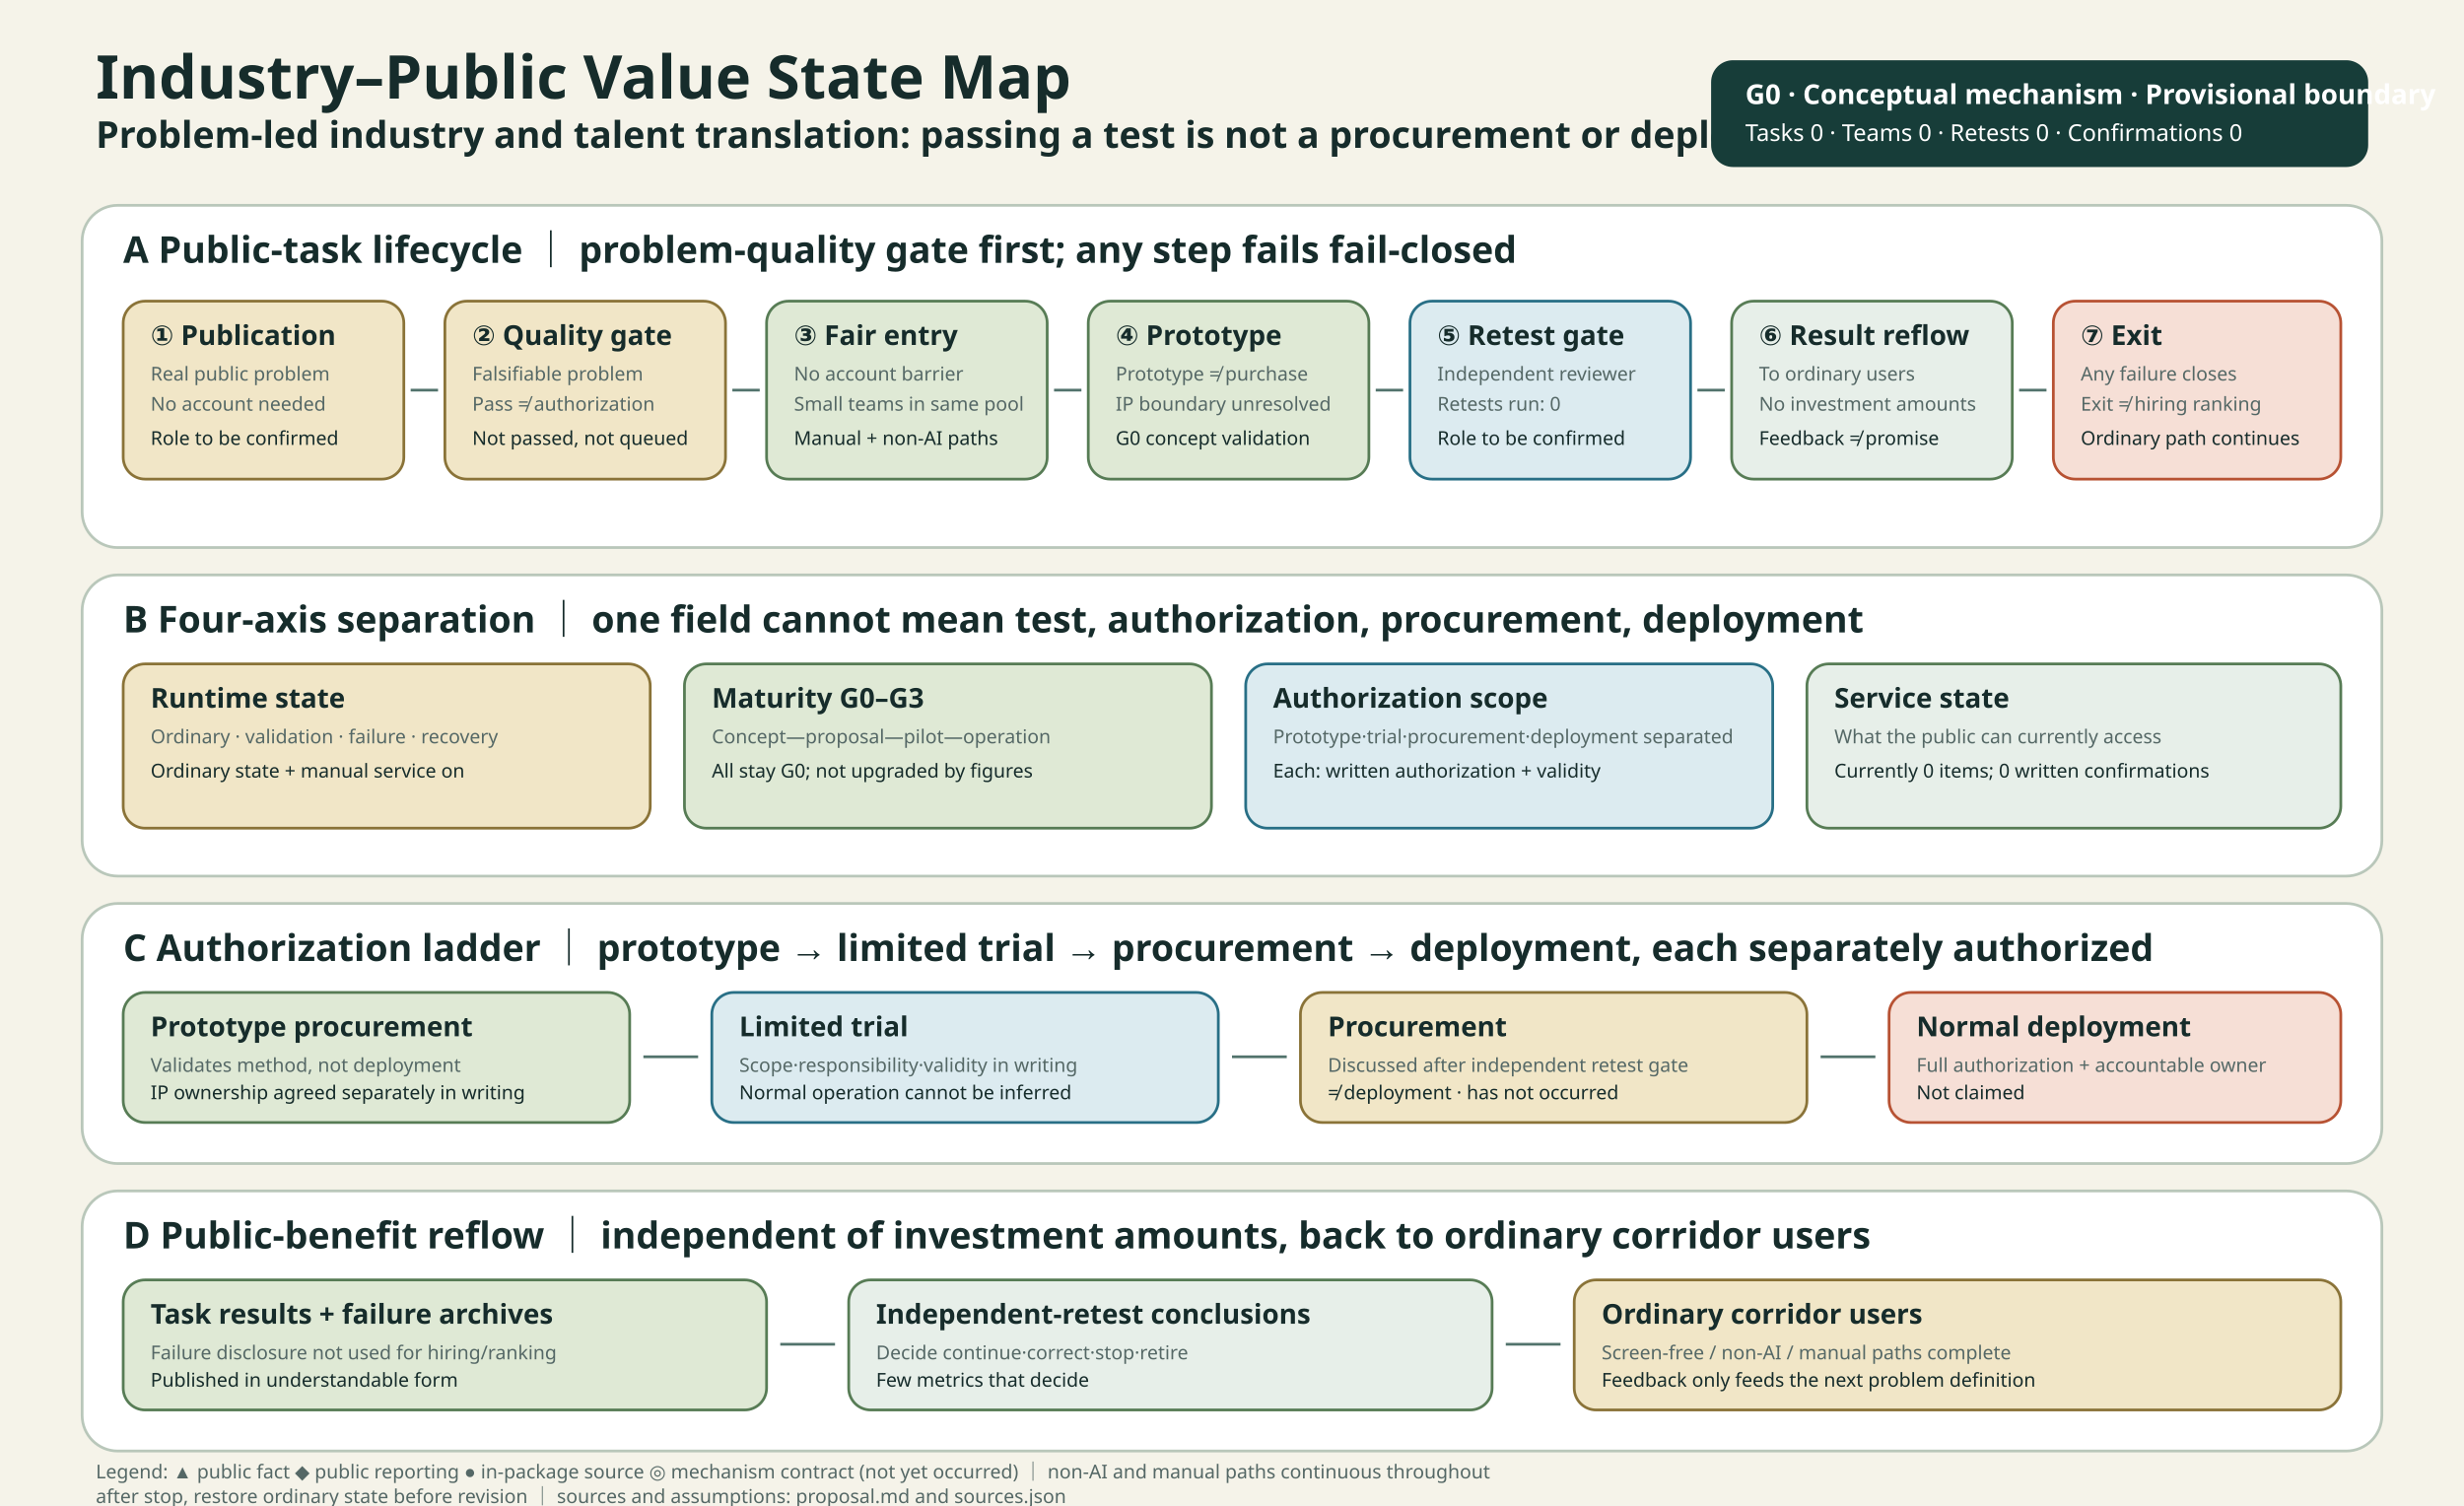
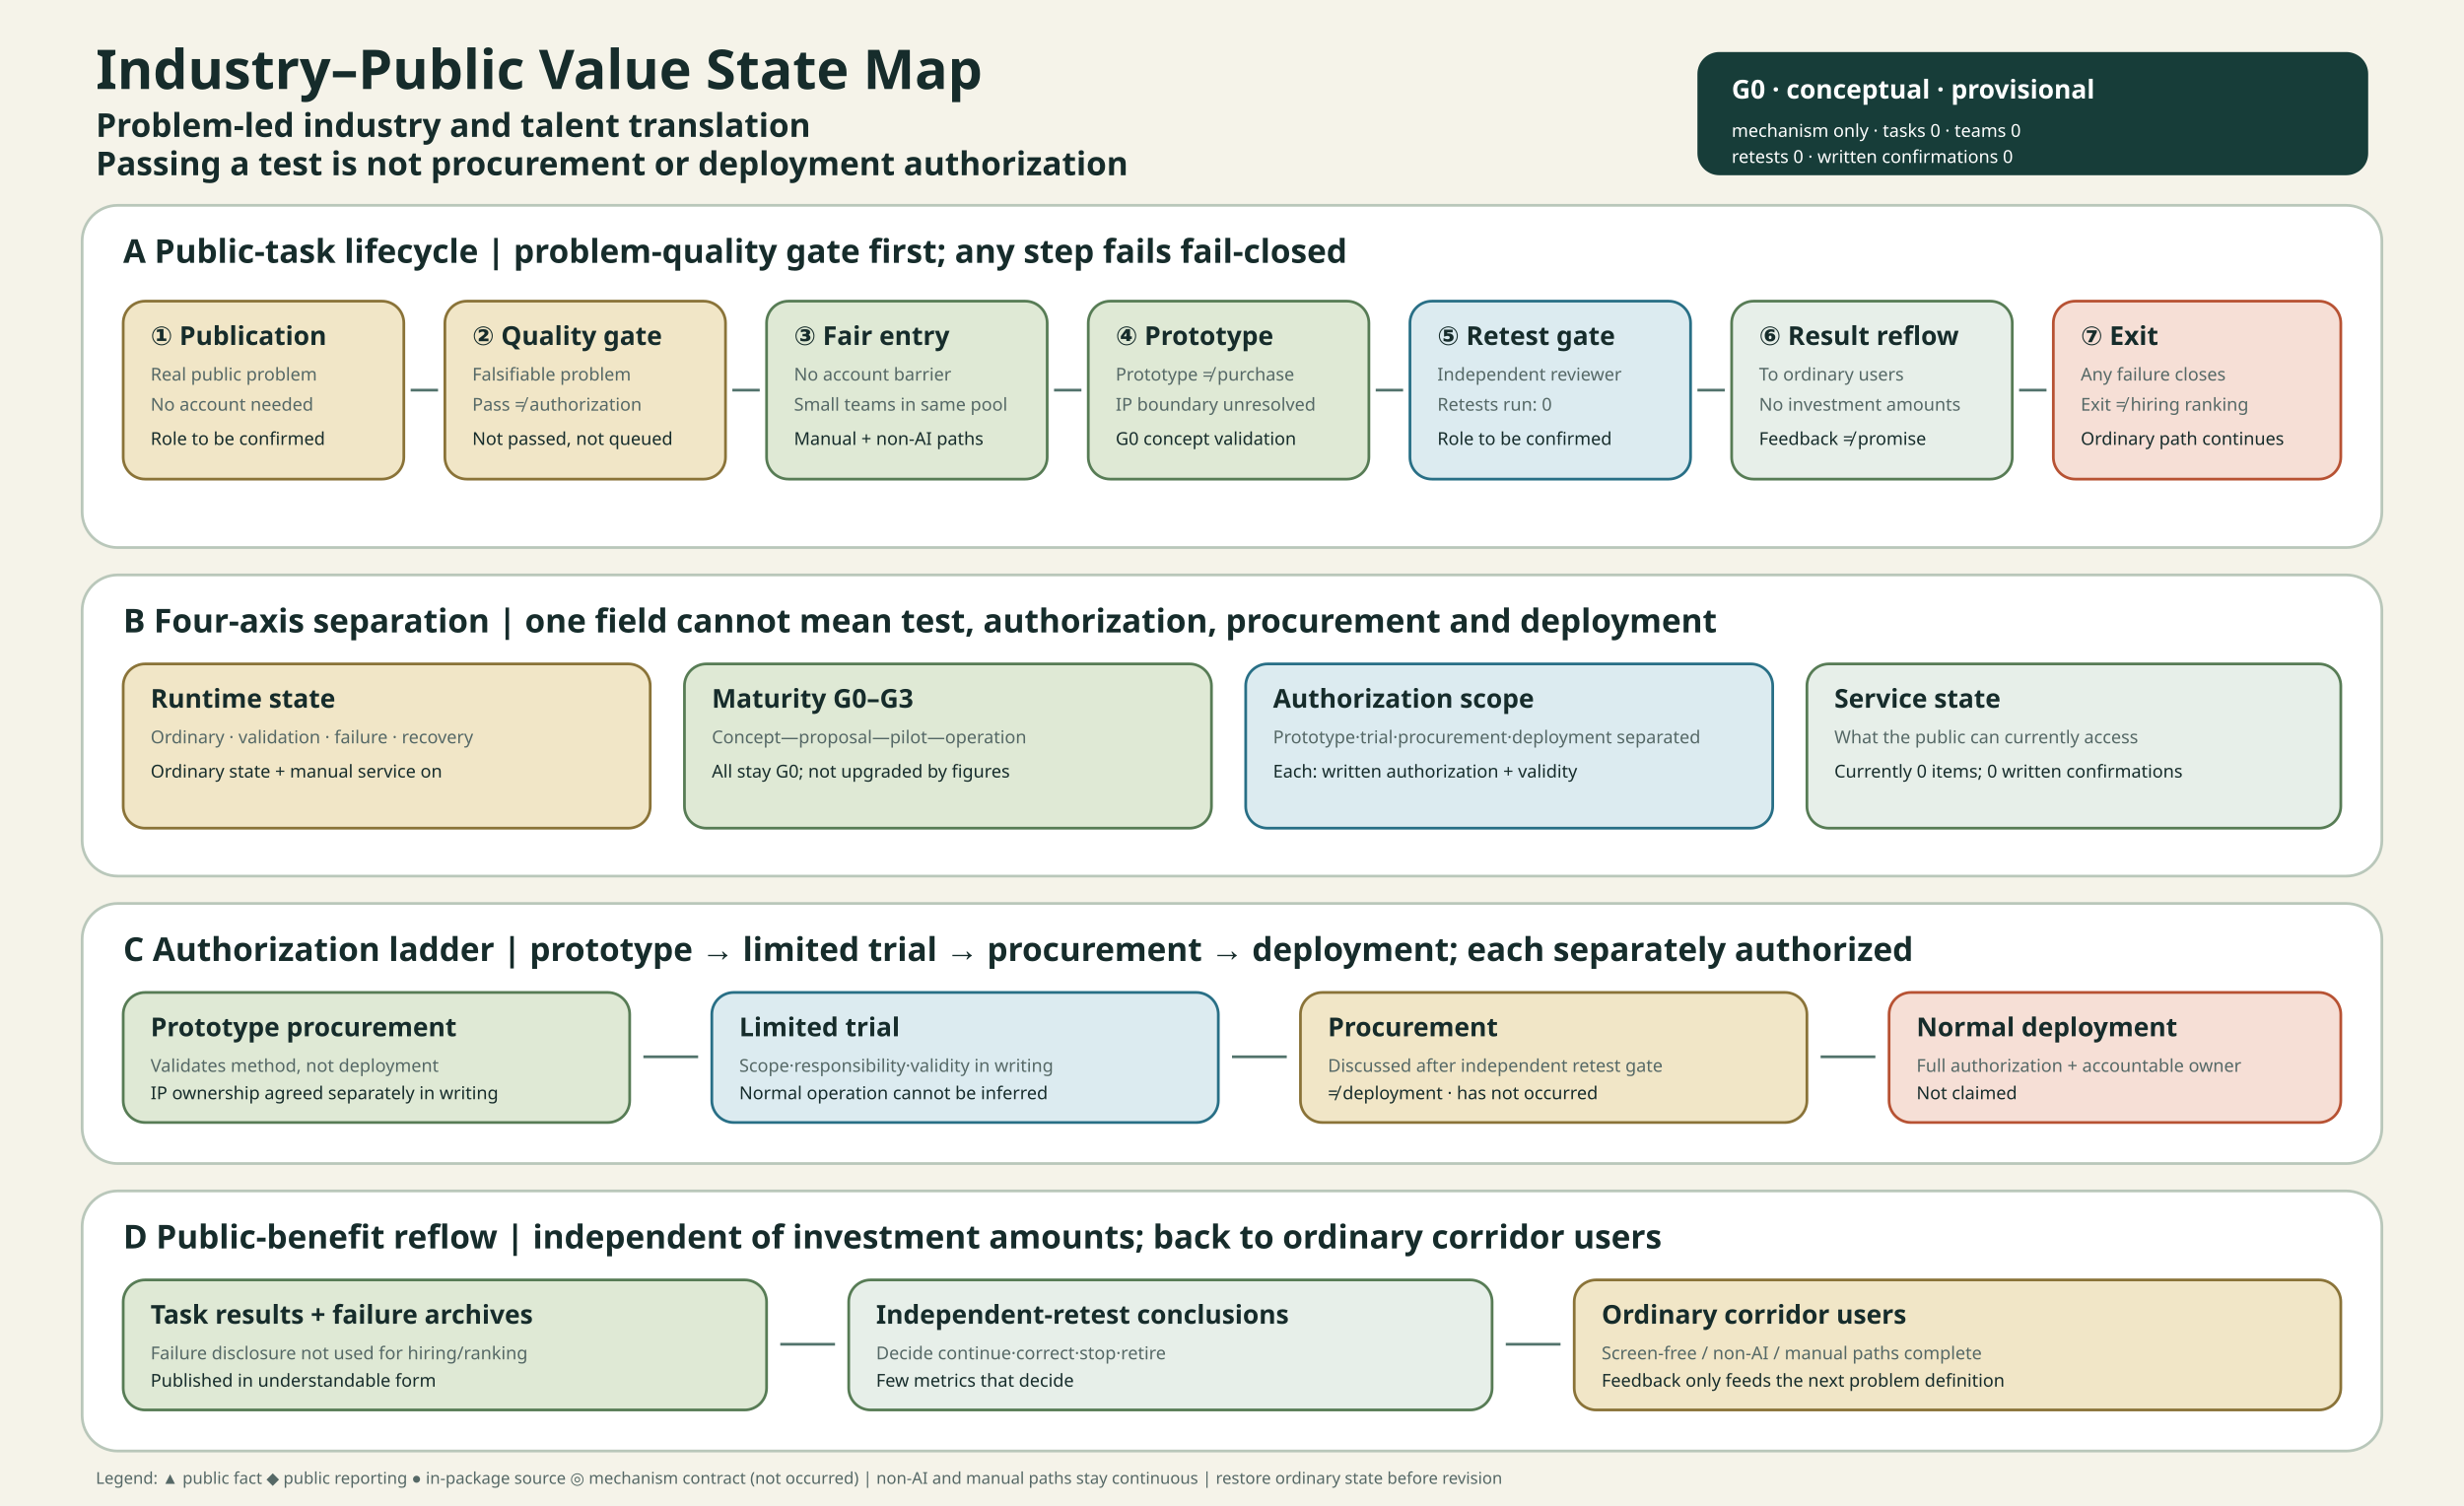
<svg xmlns="http://www.w3.org/2000/svg" width="1800" height="1100" viewBox="0 0 1800 1100" role="img" aria-labelledby="title desc">
  <rect width="1800" height="1100" fill="#f5f3e9" />
  <style>
    text{font-family:'Noto Sans','Arial',sans-serif;fill:#162c2b}
-     .h1{font-size:44px;font-weight:700}.h2{font-size:27px;font-weight:700}.h3{font-size:20px;font-weight:700}.body{font-size:17px}.small{font-size:14px}.white{fill:#fff}.muted{fill:#556866}
+     .h1{font-size:40px;font-weight:700}.h2{font-size:24px;font-weight:700}.h3{font-size:19px;font-weight:700}.body{font-size:16px}.small{font-size:13px}.foot{font-size:12px}.white{fill:#fff}.muted{fill:#556866}
    .line{stroke:#173d39;stroke-width:6;fill:none}.thin{stroke:#52736c;stroke-width:2;fill:none}.dash{stroke:#286f86;stroke-width:5;stroke-dasharray:14 12;fill:none}
  </style>
-   <text x="70" y="72" class="h1">Industry–Public Value State Map</text>
-   <text x="70" y="108" class="h2">Problem-led industry and talent translation: passing a test is not a procurement or deployment authorization</text>
-   <rect x="1250" y="44" width="480" height="78" rx="16" fill="#173d39" />
-   <text x="1275" y="76" class="h3 white">G0 · Conceptual mechanism · Provisional boundary</text>
-   <text x="1275" y="103" class="body white">Tasks 0 · Teams 0 · Retests 0 · Confirmations 0</text>
+   <text x="70" y="65" class="h1">Industry–Public Value State Map</text>
+   <text x="70" y="100" class="h2">Problem-led industry and talent translation</text>
+   <text x="70" y="128" class="h2">Passing a test is not procurement or deployment authorization</text>
+   <rect x="1240" y="38" width="490" height="90" rx="16" fill="#173d39" />
+   <text x="1265" y="72" class="h3 white">G0 · conceptual · provisional</text>
+   <text x="1265" y="100" class="small white">mechanism only · tasks 0 · teams 0</text>
+   <text x="1265" y="119" class="small white">retests 0 · written confirmations 0</text>
  <rect x="60" y="150" width="1680" height="250" rx="26" fill="#fff" stroke="#b9c7ba" stroke-width="2" />
-   <text x="90" y="192" class="h2">A  Public-task lifecycle ｜ problem-quality gate first; any step fails fail-closed</text>
+   <text x="90" y="192" class="h2">A  Public-task lifecycle | problem-quality gate first; any step fails fail-closed</text>
  <g>
    <rect x="90" y="220" width="205" height="130" rx="16" fill="#f1e6c7" stroke="#8a7338" stroke-width="2" />
    <text x="110" y="252" class="h3">① Publication</text>
    <text x="110" y="278" class="small muted">Real public problem</text>
    <text x="110" y="300" class="small muted">No account needed</text>
    <text x="110" y="325" class="small" fill="#8a7338">Role to be confirmed</text>
    <path d="M300 285 H320" class="thin" />
    <rect x="325" y="220" width="205" height="130" rx="16" fill="#f1e6c7" stroke="#8a7338" stroke-width="2" />
    <text x="345" y="252" class="h3">② Quality gate</text>
    <text x="345" y="278" class="small muted">Falsifiable problem</text>
    <text x="345" y="300" class="small muted">Pass ≠ authorization</text>
    <text x="345" y="325" class="small" fill="#8a7338">Not passed, not queued</text>
    <path d="M535 285 H555" class="thin" />
    <rect x="560" y="220" width="205" height="130" rx="16" fill="#dfe9d5" stroke="#577c55" stroke-width="2" />
    <text x="580" y="252" class="h3">③ Fair entry</text>
    <text x="580" y="278" class="small muted">No account barrier</text>
    <text x="580" y="300" class="small muted">Small teams in same pool</text>
    <text x="580" y="325" class="small" fill="#577c55">Manual + non-AI paths</text>
    <path d="M770 285 H790" class="thin" />
    <rect x="795" y="220" width="205" height="130" rx="16" fill="#dfe9d5" stroke="#577c55" stroke-width="2" />
    <text x="815" y="252" class="h3">④ Prototype</text>
    <text x="815" y="278" class="small muted">Prototype ≠ purchase</text>
    <text x="815" y="300" class="small muted">IP boundary unresolved</text>
    <text x="815" y="325" class="small" fill="#577c55">G0 concept validation</text>
    <path d="M1005 285 H1025" class="thin" />
    <rect x="1030" y="220" width="205" height="130" rx="16" fill="#dcebf0" stroke="#286f86" stroke-width="2" />
    <text x="1050" y="252" class="h3">⑤ Retest gate</text>
    <text x="1050" y="278" class="small muted">Independent reviewer</text>
    <text x="1050" y="300" class="small muted">Retests run: 0</text>
    <text x="1050" y="325" class="small" fill="#286f86">Role to be confirmed</text>
    <path d="M1240 285 H1260" class="thin" />
    <rect x="1265" y="220" width="205" height="130" rx="16" fill="#e7efe9" stroke="#577c55" stroke-width="2" />
    <text x="1285" y="252" class="h3">⑥ Result reflow</text>
    <text x="1285" y="278" class="small muted">To ordinary users</text>
    <text x="1285" y="300" class="small muted">No investment amounts</text>
    <text x="1285" y="325" class="small" fill="#577c55">Feedback ≠ promise</text>
    <path d="M1475 285 H1495" class="thin" />
    <rect x="1500" y="220" width="210" height="130" rx="16" fill="#f6dfd6" stroke="#b75233" stroke-width="2" />
    <text x="1520" y="252" class="h3">⑦ Exit</text>
    <text x="1520" y="278" class="small muted">Any failure closes</text>
    <text x="1520" y="300" class="small muted">Exit ≠ hiring ranking</text>
    <text x="1520" y="325" class="small" fill="#b75233">Ordinary path continues</text>
  </g>
  <rect x="60" y="420" width="1680" height="220" rx="26" fill="#fff" stroke="#b9c7ba" stroke-width="2" />
-   <text x="90" y="462" class="h2">B  Four-axis separation ｜ one field cannot mean test, authorization, procurement, deployment</text>
+   <text x="90" y="462" class="h2">B  Four-axis separation | one field cannot mean test, authorization, procurement and deployment</text>
  <g>
    <rect x="90" y="485" width="385" height="120" rx="16" fill="#f1e6c7" stroke="#8a7338" stroke-width="2" />
    <text x="110" y="517" class="h3">Runtime state</text>
    <text x="110" y="543" class="small muted">Ordinary · validation · failure · recovery</text>
    <text x="110" y="568" class="small" fill="#8a7338">Ordinary state + manual service on</text>
    <rect x="500" y="485" width="385" height="120" rx="16" fill="#dfe9d5" stroke="#577c55" stroke-width="2" />
    <text x="520" y="517" class="h3">Maturity G0–G3</text>
    <text x="520" y="543" class="small muted">Concept—proposal—pilot—operation</text>
    <text x="520" y="568" class="small" fill="#577c55">All stay G0; not upgraded by figures</text>
    <rect x="910" y="485" width="385" height="120" rx="16" fill="#dcebf0" stroke="#286f86" stroke-width="2" />
    <text x="930" y="517" class="h3">Authorization scope</text>
    <text x="930" y="543" class="small muted">Prototype·trial·procurement·deployment separated</text>
    <text x="930" y="568" class="small" fill="#286f86">Each: written authorization + validity</text>
    <rect x="1320" y="485" width="390" height="120" rx="16" fill="#e7efe9" stroke="#577c55" stroke-width="2" />
    <text x="1340" y="517" class="h3">Service state</text>
    <text x="1340" y="543" class="small muted">What the public can currently access</text>
    <text x="1340" y="568" class="small" fill="#577c55">Currently 0 items; 0 written confirmations</text>
  </g>
  <rect x="60" y="660" width="1680" height="190" rx="26" fill="#fff" stroke="#b9c7ba" stroke-width="2" />
-   <text x="90" y="702" class="h2">C  Authorization ladder ｜ prototype → limited trial → procurement → deployment, each separately authorized</text>
+   <text x="90" y="702" class="h2">C  Authorization ladder | prototype → limited trial → procurement → deployment; each separately authorized</text>
  <g>
    <rect x="90" y="725" width="370" height="95" rx="16" fill="#dfe9d5" stroke="#577c55" stroke-width="2" />
    <text x="110" y="757" class="h3">Prototype procurement</text>
    <text x="110" y="783" class="small muted">Validates method, not deployment</text>
    <text x="110" y="803" class="small" fill="#577c55">IP ownership agreed separately in writing</text>
    <path d="M470 772 H510" class="thin" />
    <rect x="520" y="725" width="370" height="95" rx="16" fill="#dcebf0" stroke="#286f86" stroke-width="2" />
    <text x="540" y="757" class="h3">Limited trial</text>
    <text x="540" y="783" class="small muted">Scope·responsibility·validity in writing</text>
    <text x="540" y="803" class="small" fill="#286f86">Normal operation cannot be inferred</text>
    <path d="M900 772 H940" class="thin" />
    <rect x="950" y="725" width="370" height="95" rx="16" fill="#f1e6c7" stroke="#8a7338" stroke-width="2" />
    <text x="970" y="757" class="h3">Procurement</text>
    <text x="970" y="783" class="small muted">Discussed after independent retest gate</text>
    <text x="970" y="803" class="small" fill="#8a7338">≠ deployment · has not occurred</text>
    <path d="M1330 772 H1370" class="thin" />
    <rect x="1380" y="725" width="330" height="95" rx="16" fill="#f6dfd6" stroke="#b75233" stroke-width="2" />
    <text x="1400" y="757" class="h3">Normal deployment</text>
    <text x="1400" y="783" class="small muted">Full authorization + accountable owner</text>
    <text x="1400" y="803" class="small" fill="#b75233">Not claimed</text>
  </g>
  <rect x="60" y="870" width="1680" height="190" rx="26" fill="#fff" stroke="#b9c7ba" stroke-width="2" />
-   <text x="90" y="912" class="h2">D  Public-benefit reflow ｜ independent of investment amounts, back to ordinary corridor users</text>
+   <text x="90" y="912" class="h2">D  Public-benefit reflow | independent of investment amounts; back to ordinary corridor users</text>
  <g>
    <rect x="90" y="935" width="470" height="95" rx="16" fill="#dfe9d5" stroke="#577c55" stroke-width="2" />
    <text x="110" y="967" class="h3">Task results + failure archives</text>
    <text x="110" y="993" class="small muted">Failure disclosure not used for hiring/ranking</text>
    <text x="110" y="1013" class="small" fill="#577c55">Published in understandable form</text>
    <path d="M570 982 H610" class="thin" />
    <rect x="620" y="935" width="470" height="95" rx="16" fill="#e7efe9" stroke="#577c55" stroke-width="2" />
    <text x="640" y="967" class="h3">Independent-retest conclusions</text>
    <text x="640" y="993" class="small muted">Decide continue·correct·stop·retire</text>
    <text x="640" y="1013" class="small" fill="#577c55">Few metrics that decide</text>
    <path d="M1100 982 H1140" class="thin" />
    <rect x="1150" y="935" width="560" height="95" rx="16" fill="#f1e6c7" stroke="#8a7338" stroke-width="2" />
    <text x="1170" y="967" class="h3">Ordinary corridor users</text>
    <text x="1170" y="993" class="small muted">Screen-free / non-AI / manual paths complete</text>
    <text x="1170" y="1013" class="small" fill="#8a7338">Feedback only feeds the next problem definition</text>
  </g>
-   <text x="70" y="1080" class="small muted">Legend: ▲ public fact ◆ public reporting ● in-package source ◎ mechanism contract (not yet occurred) ｜ non-AI and manual paths continuous throughout</text>
-   <text x="70" y="1098" class="small muted">after stop, restore ordinary state before revision ｜ sources and assumptions: proposal.md and sources.json</text>
+   <text x="70" y="1084" class="foot muted">Legend: ▲ public fact ◆ public reporting ● in-package source ◎ mechanism contract (not occurred) | non-AI and manual paths stay continuous | restore ordinary state before revision</text>
</svg>
